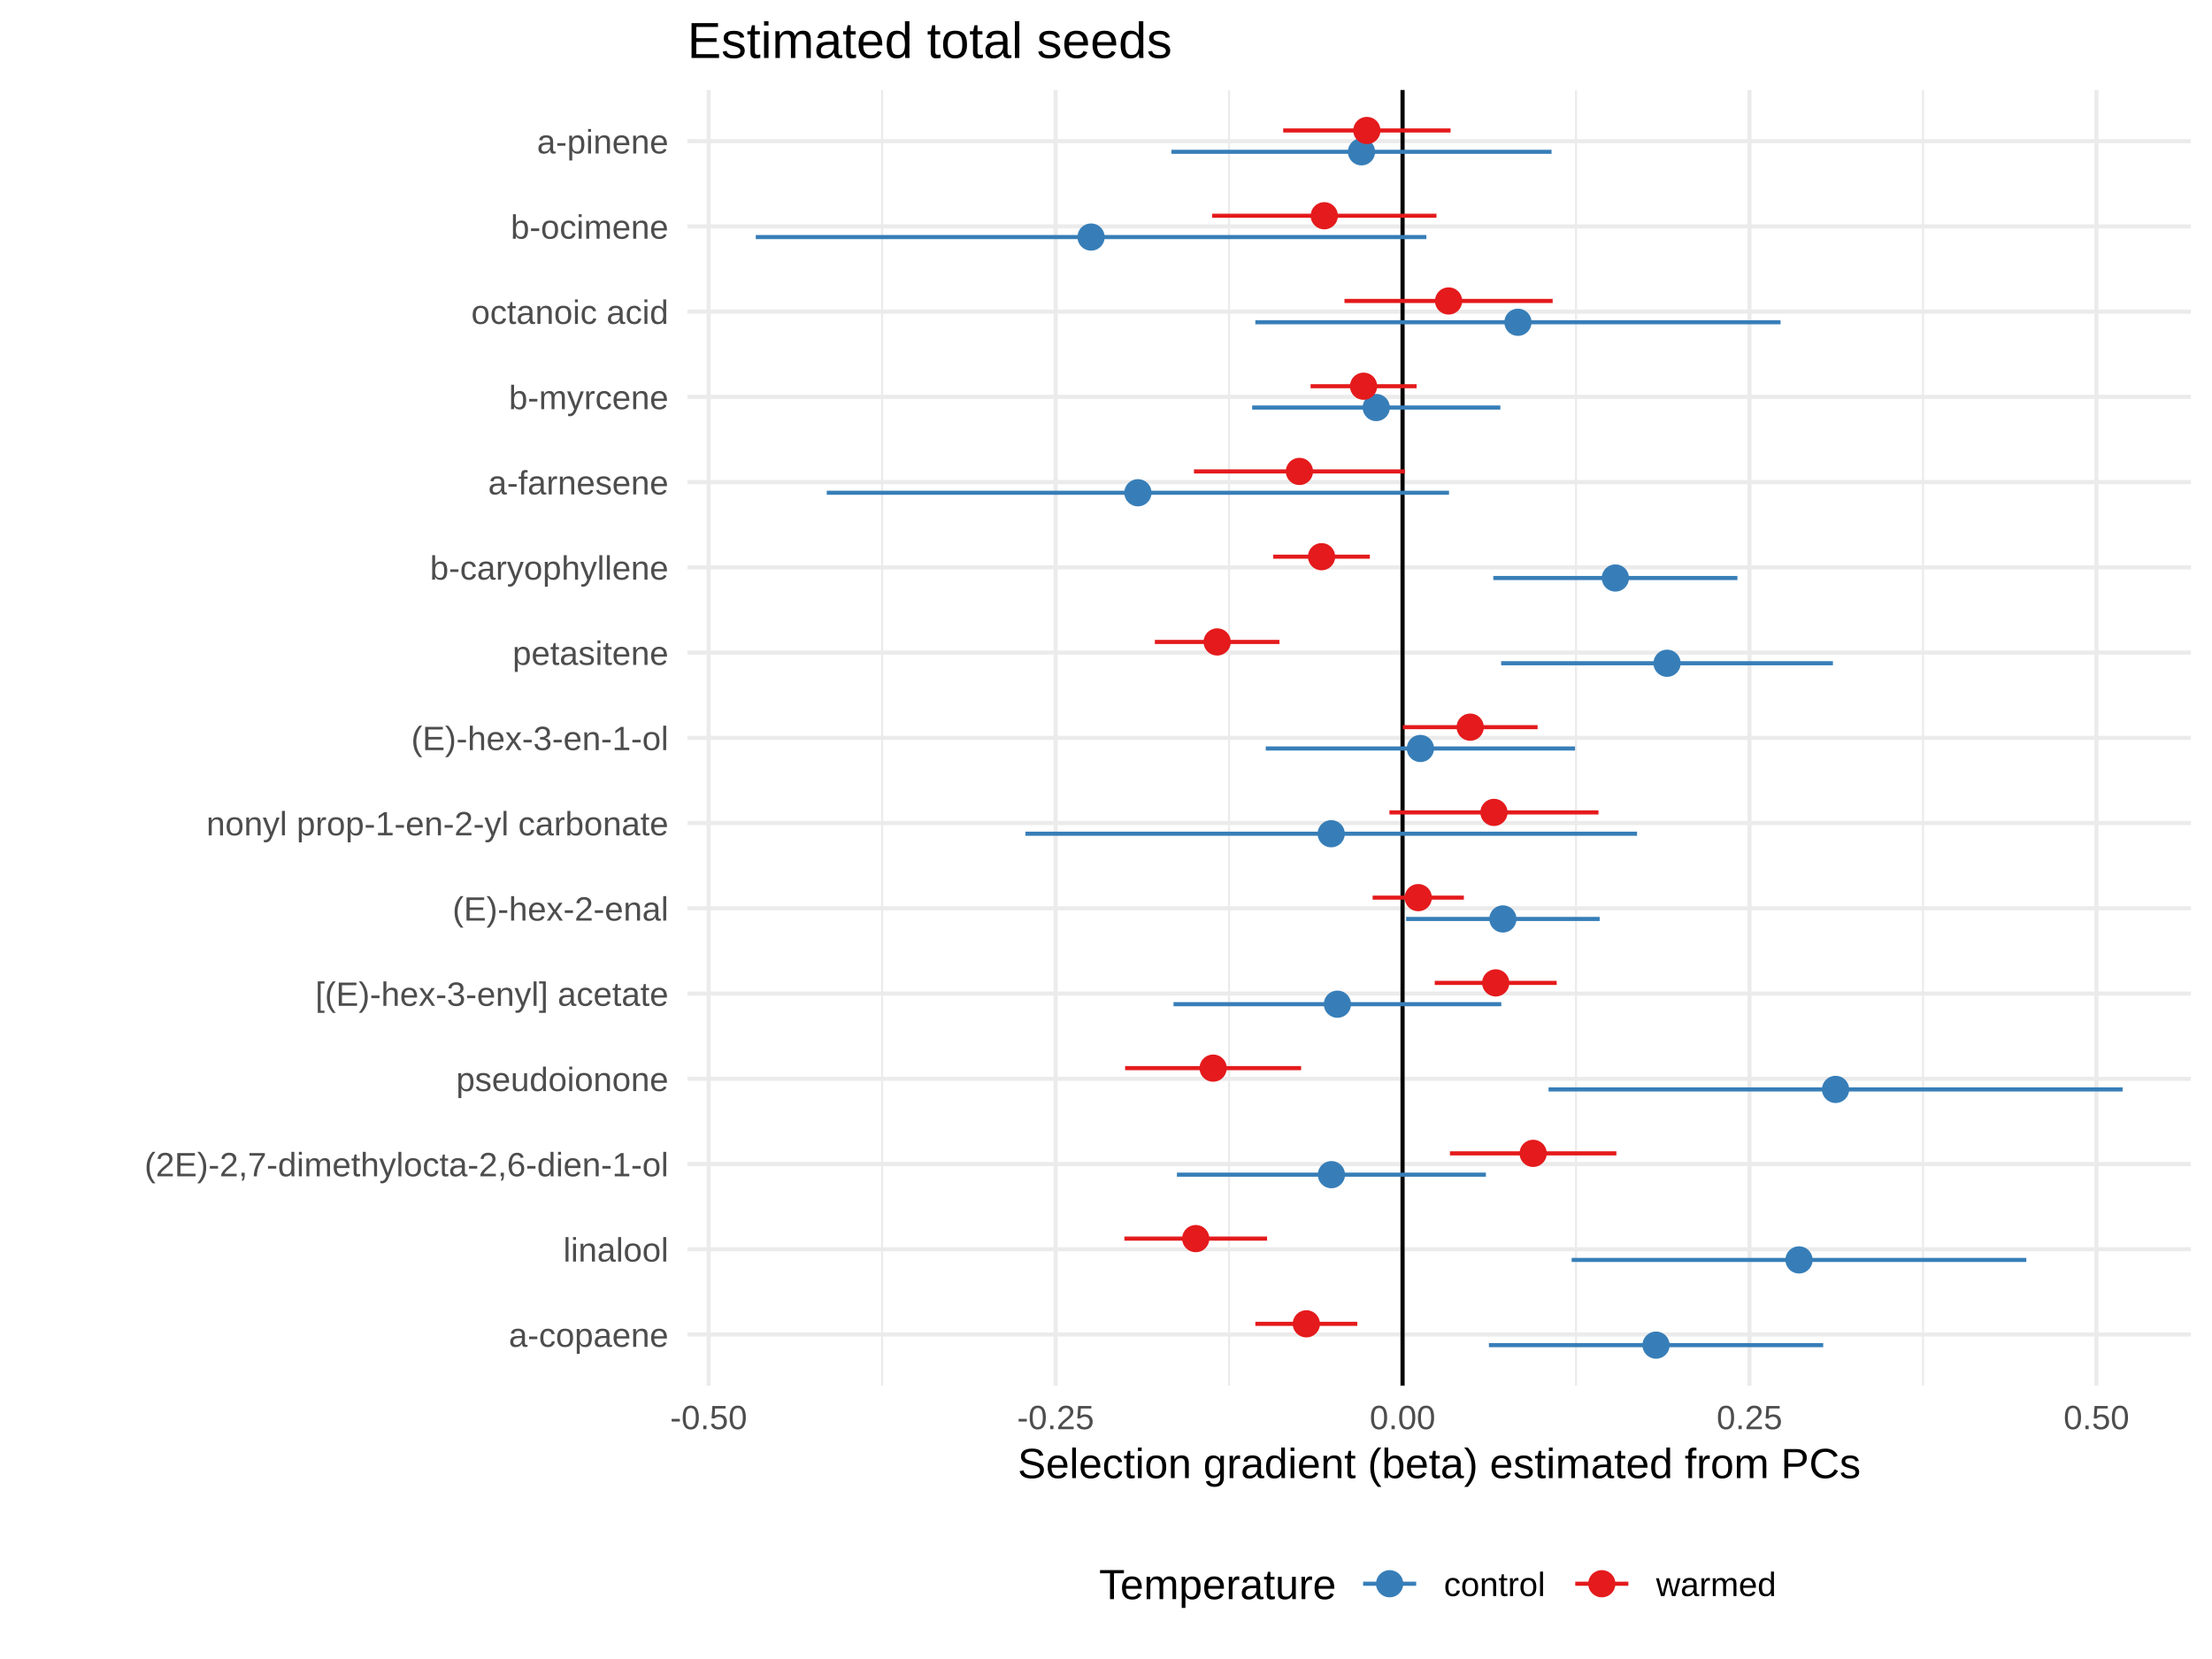
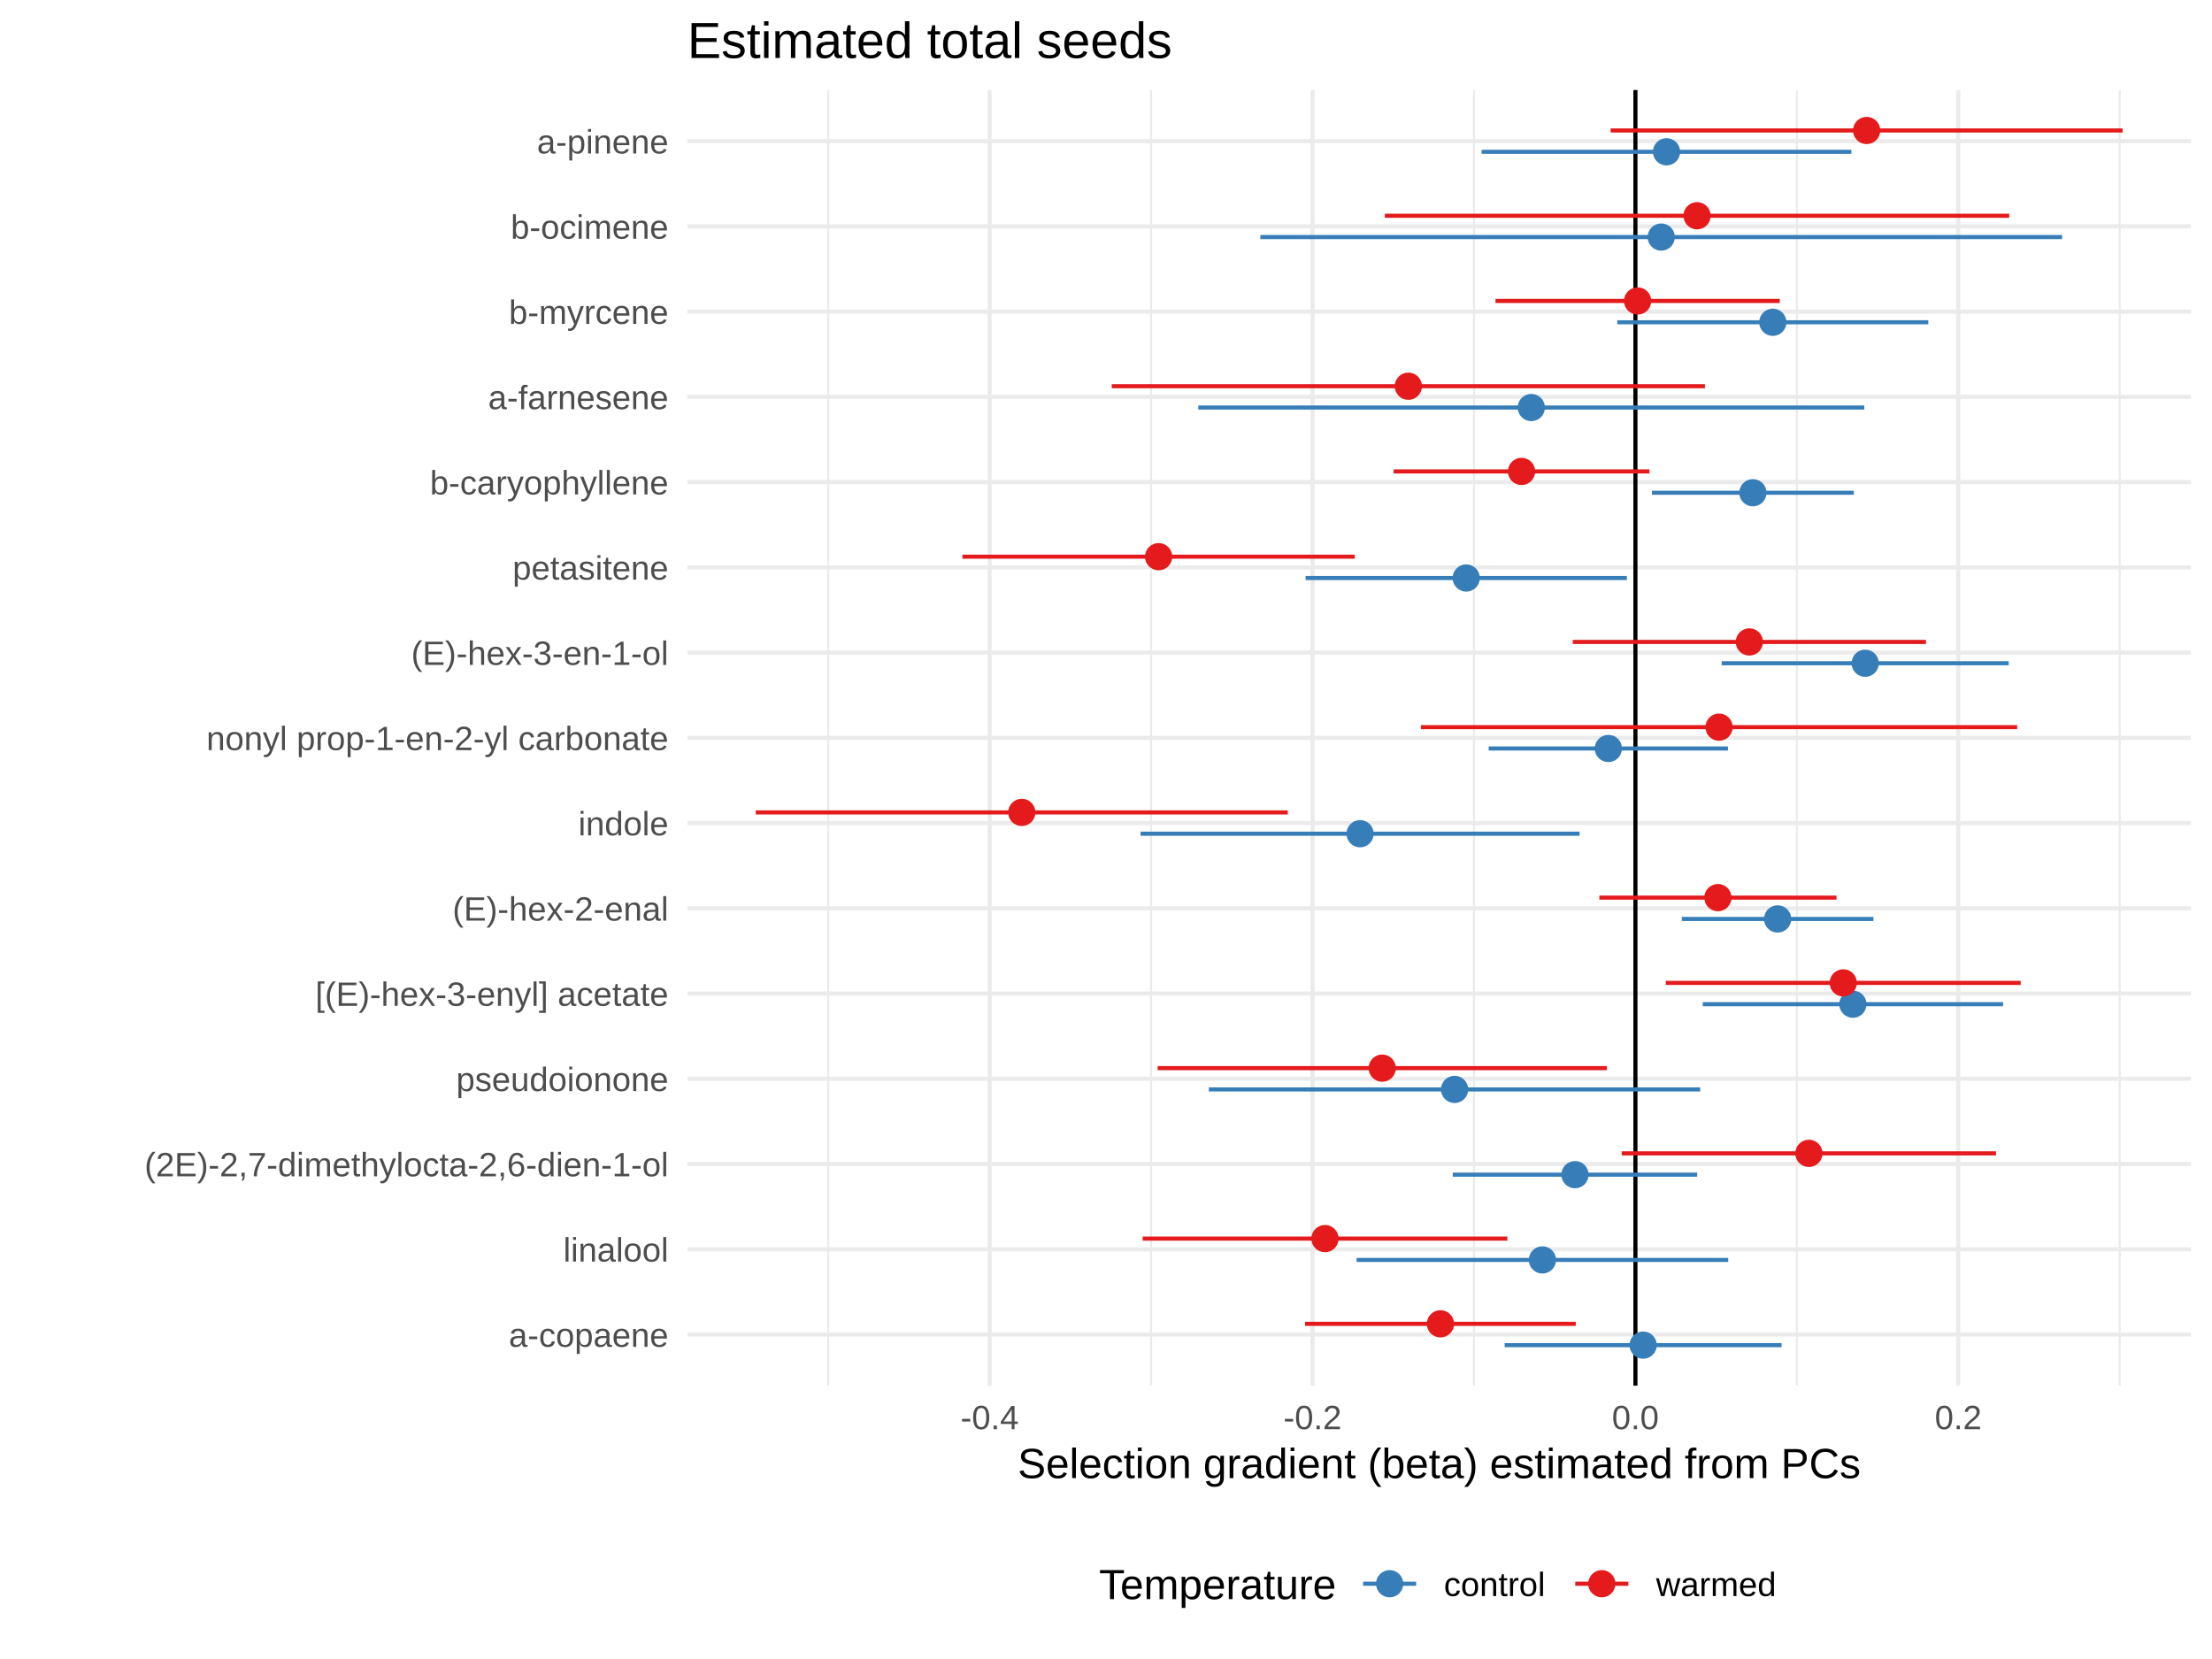
<svg xmlns="http://www.w3.org/2000/svg" class="svglite" width="576.00pt" height="432.00pt" viewBox="0 0 576.00 432.00">
  <defs>
    <style type="text/css">
    .svglite line, .svglite polyline, .svglite polygon, .svglite path, .svglite rect, .svglite circle {
      fill: none;
      stroke: #000000;
      stroke-linecap: round;
      stroke-linejoin: round;
      stroke-miterlimit: 10.00;
    }
    .svglite text {
      white-space: pre;
    }
  </style>
  </defs>
  <rect width="100%" height="100%" style="stroke: none; fill: #FFFFFF;" />
  <defs>
    <clipPath id="cpMC4wMHw1NzYuMDB8MC4wMHw0MzIuMDA=">
      <rect x="0.00" y="0.00" width="576.00" height="432.00" />
    </clipPath>
  </defs>
  <g clip-path="url(#cpMC4wMHw1NzYuMDB8MC4wMHw0MzIuMDA=)">
</g>
  <defs>
    <clipPath id="cpMTc5LjAwfDU3MC41MnwyMy40NHwzNjAuODI=">
      <rect x="179.00" y="23.44" width="391.52" height="337.38" />
    </clipPath>
  </defs>
  <g clip-path="url(#cpMTc5LjAwfDU3MC41MnwyMy40NHwzNjAuODI=)">
-     <polyline points="229.70,360.82 229.70,23.44 " style="stroke-width: 0.53; stroke: #EBEBEB; stroke-linecap: butt;" />
-     <polyline points="320.05,360.82 320.05,23.44 " style="stroke-width: 0.53; stroke: #EBEBEB; stroke-linecap: butt;" />
-     <polyline points="410.39,360.82 410.39,23.44 " style="stroke-width: 0.53; stroke: #EBEBEB; stroke-linecap: butt;" />
-     <polyline points="500.74,360.82 500.74,23.44 " style="stroke-width: 0.53; stroke: #EBEBEB; stroke-linecap: butt;" />
+     <polyline points="215.67,360.82 215.67,23.44 " style="stroke-width: 0.53; stroke: #EBEBEB; stroke-linecap: butt;" />
+     <polyline points="299.74,360.82 299.74,23.44 " style="stroke-width: 0.53; stroke: #EBEBEB; stroke-linecap: butt;" />
+     <polyline points="383.82,360.82 383.82,23.44 " style="stroke-width: 0.53; stroke: #EBEBEB; stroke-linecap: butt;" />
+     <polyline points="467.90,360.82 467.90,23.44 " style="stroke-width: 0.53; stroke: #EBEBEB; stroke-linecap: butt;" />
+     <polyline points="551.97,360.82 551.97,23.44 " style="stroke-width: 0.53; stroke: #EBEBEB; stroke-linecap: butt;" />
    <polyline points="179.00,347.50 570.52,347.50 " style="stroke-width: 1.07; stroke: #EBEBEB; stroke-linecap: butt;" />
    <polyline points="179.00,325.30 570.52,325.30 " style="stroke-width: 1.07; stroke: #EBEBEB; stroke-linecap: butt;" />
    <polyline points="179.00,303.11 570.52,303.11 " style="stroke-width: 1.07; stroke: #EBEBEB; stroke-linecap: butt;" />
    <polyline points="179.00,280.91 570.52,280.91 " style="stroke-width: 1.07; stroke: #EBEBEB; stroke-linecap: butt;" />
    <polyline points="179.00,258.71 570.52,258.71 " style="stroke-width: 1.07; stroke: #EBEBEB; stroke-linecap: butt;" />
    <polyline points="179.00,236.52 570.52,236.52 " style="stroke-width: 1.07; stroke: #EBEBEB; stroke-linecap: butt;" />
    <polyline points="179.00,214.32 570.52,214.32 " style="stroke-width: 1.07; stroke: #EBEBEB; stroke-linecap: butt;" />
    <polyline points="179.00,192.13 570.52,192.13 " style="stroke-width: 1.07; stroke: #EBEBEB; stroke-linecap: butt;" />
    <polyline points="179.00,169.93 570.52,169.93 " style="stroke-width: 1.07; stroke: #EBEBEB; stroke-linecap: butt;" />
    <polyline points="179.00,147.74 570.52,147.74 " style="stroke-width: 1.07; stroke: #EBEBEB; stroke-linecap: butt;" />
    <polyline points="179.00,125.54 570.52,125.54 " style="stroke-width: 1.07; stroke: #EBEBEB; stroke-linecap: butt;" />
    <polyline points="179.00,103.34 570.52,103.34 " style="stroke-width: 1.07; stroke: #EBEBEB; stroke-linecap: butt;" />
    <polyline points="179.00,81.15 570.52,81.15 " style="stroke-width: 1.07; stroke: #EBEBEB; stroke-linecap: butt;" />
    <polyline points="179.00,58.95 570.52,58.95 " style="stroke-width: 1.07; stroke: #EBEBEB; stroke-linecap: butt;" />
    <polyline points="179.00,36.76 570.52,36.76 " style="stroke-width: 1.07; stroke: #EBEBEB; stroke-linecap: butt;" />
-     <polyline points="184.53,360.82 184.53,23.44 " style="stroke-width: 1.07; stroke: #EBEBEB; stroke-linecap: butt;" />
-     <polyline points="274.88,360.82 274.88,23.44 " style="stroke-width: 1.07; stroke: #EBEBEB; stroke-linecap: butt;" />
-     <polyline points="365.22,360.82 365.22,23.44 " style="stroke-width: 1.07; stroke: #EBEBEB; stroke-linecap: butt;" />
-     <polyline points="455.57,360.82 455.57,23.44 " style="stroke-width: 1.07; stroke: #EBEBEB; stroke-linecap: butt;" />
-     <polyline points="545.91,360.82 545.91,23.44 " style="stroke-width: 1.07; stroke: #EBEBEB; stroke-linecap: butt;" />
-     <line x1="365.22" y1="360.82" x2="365.22" y2="23.44" style="stroke-width: 1.07; stroke-linecap: butt;" />
-     <line x1="215.29" y1="128.31" x2="377.32" y2="128.31" style="stroke-width: 1.07; stroke: #377EB8; stroke-linecap: butt;" />
-     <line x1="326.06" y1="106.12" x2="390.69" y2="106.12" style="stroke-width: 1.07; stroke: #377EB8; stroke-linecap: butt;" />
-     <line x1="196.80" y1="61.73" x2="371.42" y2="61.73" style="stroke-width: 1.07; stroke: #377EB8; stroke-linecap: butt;" />
-     <line x1="305.04" y1="39.53" x2="404.02" y2="39.53" style="stroke-width: 1.07; stroke: #377EB8; stroke-linecap: butt;" />
-     <line x1="366.14" y1="239.29" x2="416.55" y2="239.29" style="stroke-width: 1.07; stroke: #377EB8; stroke-linecap: butt;" />
-     <line x1="306.47" y1="305.88" x2="386.93" y2="305.88" style="stroke-width: 1.07; stroke: #377EB8; stroke-linecap: butt;" />
-     <line x1="329.60" y1="194.90" x2="410.14" y2="194.90" style="stroke-width: 1.07; stroke: #377EB8; stroke-linecap: butt;" />
-     <line x1="305.58" y1="261.49" x2="390.93" y2="261.49" style="stroke-width: 1.07; stroke: #377EB8; stroke-linecap: butt;" />
-     <line x1="403.24" y1="283.68" x2="552.72" y2="283.68" style="stroke-width: 1.07; stroke: #377EB8; stroke-linecap: butt;" />
-     <line x1="388.85" y1="150.51" x2="452.42" y2="150.51" style="stroke-width: 1.07; stroke: #377EB8; stroke-linecap: butt;" />
-     <line x1="267.01" y1="217.10" x2="426.28" y2="217.10" style="stroke-width: 1.07; stroke: #377EB8; stroke-linecap: butt;" />
-     <line x1="387.71" y1="350.27" x2="474.76" y2="350.27" style="stroke-width: 1.07; stroke: #377EB8; stroke-linecap: butt;" />
-     <line x1="409.26" y1="328.08" x2="527.65" y2="328.08" style="stroke-width: 1.07; stroke: #377EB8; stroke-linecap: butt;" />
-     <line x1="326.89" y1="83.92" x2="463.65" y2="83.92" style="stroke-width: 1.07; stroke: #377EB8; stroke-linecap: butt;" />
-     <line x1="390.90" y1="172.71" x2="477.29" y2="172.71" style="stroke-width: 1.07; stroke: #377EB8; stroke-linecap: butt;" />
-     <line x1="310.90" y1="122.76" x2="365.84" y2="122.76" style="stroke-width: 1.07; stroke: #E41A1C; stroke-linecap: butt;" />
-     <line x1="341.27" y1="100.57" x2="368.88" y2="100.57" style="stroke-width: 1.07; stroke: #E41A1C; stroke-linecap: butt;" />
-     <line x1="315.64" y1="56.18" x2="374.05" y2="56.18" style="stroke-width: 1.07; stroke: #E41A1C; stroke-linecap: butt;" />
-     <line x1="334.14" y1="33.98" x2="377.72" y2="33.98" style="stroke-width: 1.07; stroke: #E41A1C; stroke-linecap: butt;" />
-     <line x1="357.43" y1="233.74" x2="381.19" y2="233.74" style="stroke-width: 1.07; stroke: #E41A1C; stroke-linecap: butt;" />
-     <line x1="377.56" y1="300.33" x2="420.90" y2="300.33" style="stroke-width: 1.07; stroke: #E41A1C; stroke-linecap: butt;" />
-     <line x1="365.30" y1="189.35" x2="400.39" y2="189.35" style="stroke-width: 1.07; stroke: #E41A1C; stroke-linecap: butt;" />
-     <line x1="373.60" y1="255.94" x2="405.36" y2="255.94" style="stroke-width: 1.07; stroke: #E41A1C; stroke-linecap: butt;" />
-     <line x1="292.98" y1="278.14" x2="338.81" y2="278.14" style="stroke-width: 1.07; stroke: #E41A1C; stroke-linecap: butt;" />
-     <line x1="331.55" y1="144.96" x2="356.71" y2="144.96" style="stroke-width: 1.07; stroke: #E41A1C; stroke-linecap: butt;" />
-     <line x1="361.81" y1="211.55" x2="416.24" y2="211.55" style="stroke-width: 1.07; stroke: #E41A1C; stroke-linecap: butt;" />
-     <line x1="326.89" y1="344.72" x2="353.45" y2="344.72" style="stroke-width: 1.07; stroke: #E41A1C; stroke-linecap: butt;" />
-     <line x1="292.79" y1="322.53" x2="329.95" y2="322.53" style="stroke-width: 1.07; stroke: #E41A1C; stroke-linecap: butt;" />
-     <line x1="350.10" y1="78.37" x2="404.31" y2="78.37" style="stroke-width: 1.07; stroke: #E41A1C; stroke-linecap: butt;" />
-     <line x1="300.72" y1="167.16" x2="333.17" y2="167.16" style="stroke-width: 1.07; stroke: #E41A1C; stroke-linecap: butt;" />
-     <circle cx="296.31" cy="128.31" r="2.84" style="stroke-width: 1.42; stroke: #377EB8; fill: #377EB8;" />
-     <circle cx="358.37" cy="106.12" r="2.84" style="stroke-width: 1.42; stroke: #377EB8; fill: #377EB8;" />
-     <circle cx="284.11" cy="61.73" r="2.84" style="stroke-width: 1.42; stroke: #377EB8; fill: #377EB8;" />
-     <circle cx="354.53" cy="39.53" r="2.84" style="stroke-width: 1.42; stroke: #377EB8; fill: #377EB8;" />
-     <circle cx="391.35" cy="239.29" r="2.84" style="stroke-width: 1.42; stroke: #377EB8; fill: #377EB8;" />
-     <circle cx="346.70" cy="305.88" r="2.84" style="stroke-width: 1.42; stroke: #377EB8; fill: #377EB8;" />
-     <circle cx="369.87" cy="194.90" r="2.84" style="stroke-width: 1.42; stroke: #377EB8; fill: #377EB8;" />
-     <circle cx="348.26" cy="261.49" r="2.84" style="stroke-width: 1.42; stroke: #377EB8; fill: #377EB8;" />
-     <circle cx="477.98" cy="283.68" r="2.84" style="stroke-width: 1.42; stroke: #377EB8; fill: #377EB8;" />
-     <circle cx="420.64" cy="150.51" r="2.84" style="stroke-width: 1.42; stroke: #377EB8; fill: #377EB8;" />
-     <circle cx="346.64" cy="217.10" r="2.84" style="stroke-width: 1.42; stroke: #377EB8; fill: #377EB8;" />
-     <circle cx="431.23" cy="350.27" r="2.84" style="stroke-width: 1.42; stroke: #377EB8; fill: #377EB8;" />
-     <circle cx="468.46" cy="328.08" r="2.84" style="stroke-width: 1.42; stroke: #377EB8; fill: #377EB8;" />
-     <circle cx="395.27" cy="83.92" r="2.84" style="stroke-width: 1.42; stroke: #377EB8; fill: #377EB8;" />
-     <circle cx="434.10" cy="172.71" r="2.84" style="stroke-width: 1.42; stroke: #377EB8; fill: #377EB8;" />
-     <circle cx="338.37" cy="122.76" r="2.84" style="stroke-width: 1.42; stroke: #E41A1C; fill: #E41A1C;" />
-     <circle cx="355.07" cy="100.57" r="2.84" style="stroke-width: 1.42; stroke: #E41A1C; fill: #E41A1C;" />
-     <circle cx="344.84" cy="56.18" r="2.84" style="stroke-width: 1.42; stroke: #E41A1C; fill: #E41A1C;" />
-     <circle cx="355.93" cy="33.98" r="2.84" style="stroke-width: 1.42; stroke: #E41A1C; fill: #E41A1C;" />
-     <circle cx="369.31" cy="233.74" r="2.84" style="stroke-width: 1.42; stroke: #E41A1C; fill: #E41A1C;" />
-     <circle cx="399.23" cy="300.33" r="2.84" style="stroke-width: 1.42; stroke: #E41A1C; fill: #E41A1C;" />
-     <circle cx="382.84" cy="189.35" r="2.84" style="stroke-width: 1.42; stroke: #E41A1C; fill: #E41A1C;" />
-     <circle cx="389.48" cy="255.94" r="2.84" style="stroke-width: 1.42; stroke: #E41A1C; fill: #E41A1C;" />
-     <circle cx="315.90" cy="278.14" r="2.84" style="stroke-width: 1.42; stroke: #E41A1C; fill: #E41A1C;" />
-     <circle cx="344.13" cy="144.96" r="2.84" style="stroke-width: 1.42; stroke: #E41A1C; fill: #E41A1C;" />
-     <circle cx="389.02" cy="211.55" r="2.84" style="stroke-width: 1.42; stroke: #E41A1C; fill: #E41A1C;" />
-     <circle cx="340.17" cy="344.72" r="2.84" style="stroke-width: 1.42; stroke: #E41A1C; fill: #E41A1C;" />
-     <circle cx="311.37" cy="322.53" r="2.84" style="stroke-width: 1.42; stroke: #E41A1C; fill: #E41A1C;" />
-     <circle cx="377.21" cy="78.37" r="2.84" style="stroke-width: 1.42; stroke: #E41A1C; fill: #E41A1C;" />
-     <circle cx="316.95" cy="167.16" r="2.84" style="stroke-width: 1.42; stroke: #E41A1C; fill: #E41A1C;" />
+     <polyline points="257.71,360.82 257.71,23.44 " style="stroke-width: 1.07; stroke: #EBEBEB; stroke-linecap: butt;" />
+     <polyline points="341.78,360.82 341.78,23.44 " style="stroke-width: 1.07; stroke: #EBEBEB; stroke-linecap: butt;" />
+     <polyline points="425.86,360.82 425.86,23.44 " style="stroke-width: 1.07; stroke: #EBEBEB; stroke-linecap: butt;" />
+     <polyline points="509.93,360.82 509.93,23.44 " style="stroke-width: 1.07; stroke: #EBEBEB; stroke-linecap: butt;" />
+     <line x1="425.86" y1="360.82" x2="425.86" y2="23.44" style="stroke-width: 1.07; stroke-linecap: butt;" />
+     <line x1="312.04" y1="106.12" x2="485.46" y2="106.12" style="stroke-width: 1.07; stroke: #377EB8; stroke-linecap: butt;" />
+     <line x1="421.14" y1="83.92" x2="502.13" y2="83.92" style="stroke-width: 1.07; stroke: #377EB8; stroke-linecap: butt;" />
+     <line x1="328.19" y1="61.73" x2="536.98" y2="61.73" style="stroke-width: 1.07; stroke: #377EB8; stroke-linecap: butt;" />
+     <line x1="385.82" y1="39.53" x2="482.10" y2="39.53" style="stroke-width: 1.07; stroke: #377EB8; stroke-linecap: butt;" />
+     <line x1="437.94" y1="239.29" x2="487.84" y2="239.29" style="stroke-width: 1.07; stroke: #377EB8; stroke-linecap: butt;" />
+     <line x1="378.30" y1="305.88" x2="441.94" y2="305.88" style="stroke-width: 1.07; stroke: #377EB8; stroke-linecap: butt;" />
+     <line x1="448.32" y1="172.71" x2="523.06" y2="172.71" style="stroke-width: 1.07; stroke: #377EB8; stroke-linecap: butt;" />
+     <line x1="443.38" y1="261.49" x2="521.60" y2="261.49" style="stroke-width: 1.07; stroke: #377EB8; stroke-linecap: butt;" />
+     <line x1="314.79" y1="283.68" x2="442.74" y2="283.68" style="stroke-width: 1.07; stroke: #377EB8; stroke-linecap: butt;" />
+     <line x1="430.16" y1="128.31" x2="482.73" y2="128.31" style="stroke-width: 1.07; stroke: #377EB8; stroke-linecap: butt;" />
+     <line x1="387.65" y1="194.90" x2="449.96" y2="194.90" style="stroke-width: 1.07; stroke: #377EB8; stroke-linecap: butt;" />
+     <line x1="391.81" y1="350.27" x2="463.92" y2="350.27" style="stroke-width: 1.07; stroke: #377EB8; stroke-linecap: butt;" />
+     <line x1="353.25" y1="328.08" x2="450.02" y2="328.08" style="stroke-width: 1.07; stroke: #377EB8; stroke-linecap: butt;" />
+     <line x1="339.97" y1="150.51" x2="423.63" y2="150.51" style="stroke-width: 1.07; stroke: #377EB8; stroke-linecap: butt;" />
+     <line x1="297.00" y1="217.10" x2="411.32" y2="217.10" style="stroke-width: 1.07; stroke: #377EB8; stroke-linecap: butt;" />
+     <line x1="289.49" y1="100.57" x2="443.96" y2="100.57" style="stroke-width: 1.07; stroke: #E41A1C; stroke-linecap: butt;" />
+     <line x1="389.42" y1="78.37" x2="463.44" y2="78.37" style="stroke-width: 1.07; stroke: #E41A1C; stroke-linecap: butt;" />
+     <line x1="360.61" y1="56.18" x2="523.21" y2="56.18" style="stroke-width: 1.07; stroke: #E41A1C; stroke-linecap: butt;" />
+     <line x1="419.41" y1="33.98" x2="552.72" y2="33.98" style="stroke-width: 1.07; stroke: #E41A1C; stroke-linecap: butt;" />
+     <line x1="416.47" y1="233.74" x2="478.22" y2="233.74" style="stroke-width: 1.07; stroke: #E41A1C; stroke-linecap: butt;" />
+     <line x1="422.29" y1="300.33" x2="519.76" y2="300.33" style="stroke-width: 1.07; stroke: #E41A1C; stroke-linecap: butt;" />
+     <line x1="409.55" y1="167.16" x2="501.52" y2="167.16" style="stroke-width: 1.07; stroke: #E41A1C; stroke-linecap: butt;" />
+     <line x1="433.77" y1="255.94" x2="526.18" y2="255.94" style="stroke-width: 1.07; stroke: #E41A1C; stroke-linecap: butt;" />
+     <line x1="301.44" y1="278.14" x2="418.43" y2="278.14" style="stroke-width: 1.07; stroke: #E41A1C; stroke-linecap: butt;" />
+     <line x1="362.89" y1="122.76" x2="429.52" y2="122.76" style="stroke-width: 1.07; stroke: #E41A1C; stroke-linecap: butt;" />
+     <line x1="370.00" y1="189.35" x2="525.27" y2="189.35" style="stroke-width: 1.07; stroke: #E41A1C; stroke-linecap: butt;" />
+     <line x1="339.85" y1="344.72" x2="410.33" y2="344.72" style="stroke-width: 1.07; stroke: #E41A1C; stroke-linecap: butt;" />
+     <line x1="297.54" y1="322.53" x2="392.51" y2="322.53" style="stroke-width: 1.07; stroke: #E41A1C; stroke-linecap: butt;" />
+     <line x1="250.61" y1="144.96" x2="352.79" y2="144.96" style="stroke-width: 1.07; stroke: #E41A1C; stroke-linecap: butt;" />
+     <line x1="196.80" y1="211.55" x2="335.34" y2="211.55" style="stroke-width: 1.07; stroke: #E41A1C; stroke-linecap: butt;" />
+     <circle cx="398.75" cy="106.12" r="2.84" style="stroke-width: 1.42; stroke: #377EB8; fill: #377EB8;" />
+     <circle cx="461.64" cy="83.92" r="2.84" style="stroke-width: 1.42; stroke: #377EB8; fill: #377EB8;" />
+     <circle cx="432.58" cy="61.73" r="2.84" style="stroke-width: 1.42; stroke: #377EB8; fill: #377EB8;" />
+     <circle cx="433.96" cy="39.53" r="2.84" style="stroke-width: 1.42; stroke: #377EB8; fill: #377EB8;" />
+     <circle cx="462.89" cy="239.29" r="2.84" style="stroke-width: 1.42; stroke: #377EB8; fill: #377EB8;" />
+     <circle cx="410.12" cy="305.88" r="2.84" style="stroke-width: 1.42; stroke: #377EB8; fill: #377EB8;" />
+     <circle cx="485.69" cy="172.71" r="2.84" style="stroke-width: 1.42; stroke: #377EB8; fill: #377EB8;" />
+     <circle cx="482.49" cy="261.49" r="2.84" style="stroke-width: 1.42; stroke: #377EB8; fill: #377EB8;" />
+     <circle cx="378.77" cy="283.68" r="2.84" style="stroke-width: 1.42; stroke: #377EB8; fill: #377EB8;" />
+     <circle cx="456.45" cy="128.31" r="2.84" style="stroke-width: 1.42; stroke: #377EB8; fill: #377EB8;" />
+     <circle cx="418.81" cy="194.90" r="2.84" style="stroke-width: 1.42; stroke: #377EB8; fill: #377EB8;" />
+     <circle cx="427.87" cy="350.27" r="2.84" style="stroke-width: 1.42; stroke: #377EB8; fill: #377EB8;" />
+     <circle cx="401.64" cy="328.08" r="2.84" style="stroke-width: 1.42; stroke: #377EB8; fill: #377EB8;" />
+     <circle cx="381.80" cy="150.51" r="2.84" style="stroke-width: 1.42; stroke: #377EB8; fill: #377EB8;" />
+     <circle cx="354.16" cy="217.10" r="2.84" style="stroke-width: 1.42; stroke: #377EB8; fill: #377EB8;" />
+     <circle cx="366.73" cy="100.57" r="2.84" style="stroke-width: 1.42; stroke: #E41A1C; fill: #E41A1C;" />
+     <circle cx="426.43" cy="78.37" r="2.84" style="stroke-width: 1.42; stroke: #E41A1C; fill: #E41A1C;" />
+     <circle cx="441.91" cy="56.18" r="2.84" style="stroke-width: 1.42; stroke: #E41A1C; fill: #E41A1C;" />
+     <circle cx="486.07" cy="33.98" r="2.84" style="stroke-width: 1.42; stroke: #E41A1C; fill: #E41A1C;" />
+     <circle cx="447.34" cy="233.74" r="2.84" style="stroke-width: 1.42; stroke: #E41A1C; fill: #E41A1C;" />
+     <circle cx="471.03" cy="300.33" r="2.84" style="stroke-width: 1.42; stroke: #E41A1C; fill: #E41A1C;" />
+     <circle cx="455.53" cy="167.16" r="2.84" style="stroke-width: 1.42; stroke: #E41A1C; fill: #E41A1C;" />
+     <circle cx="479.98" cy="255.94" r="2.84" style="stroke-width: 1.42; stroke: #E41A1C; fill: #E41A1C;" />
+     <circle cx="359.93" cy="278.14" r="2.84" style="stroke-width: 1.42; stroke: #E41A1C; fill: #E41A1C;" />
+     <circle cx="396.20" cy="122.76" r="2.84" style="stroke-width: 1.42; stroke: #E41A1C; fill: #E41A1C;" />
+     <circle cx="447.64" cy="189.35" r="2.84" style="stroke-width: 1.42; stroke: #E41A1C; fill: #E41A1C;" />
+     <circle cx="375.09" cy="344.72" r="2.84" style="stroke-width: 1.42; stroke: #E41A1C; fill: #E41A1C;" />
+     <circle cx="345.02" cy="322.53" r="2.84" style="stroke-width: 1.42; stroke: #E41A1C; fill: #E41A1C;" />
+     <circle cx="301.70" cy="144.96" r="2.84" style="stroke-width: 1.42; stroke: #E41A1C; fill: #E41A1C;" />
+     <circle cx="266.07" cy="211.55" r="2.84" style="stroke-width: 1.42; stroke: #E41A1C; fill: #E41A1C;" />
  </g>
  <g clip-path="url(#cpMC4wMHw1NzYuMDB8MC4wMHw0MzIuMDA=)">
    <text x="174.07" y="350.71" text-anchor="end" style="font-size: 8.80px;fill: #4D4D4D; font-family: &quot;Arial&quot;;">a-copaene</text>
    <text x="174.07" y="328.51" text-anchor="end" style="font-size: 8.80px;fill: #4D4D4D; font-family: &quot;Arial&quot;;">linalool</text>
    <text x="174.07" y="306.31" text-anchor="end" style="font-size: 8.80px;fill: #4D4D4D; font-family: &quot;Arial&quot;;">(2E)-2,7-dimethylocta-2,6-dien-1-ol</text>
    <text x="174.07" y="284.12" text-anchor="end" style="font-size: 8.80px;fill: #4D4D4D; font-family: &quot;Arial&quot;;">pseudoionone</text>
    <text x="174.07" y="261.92" text-anchor="end" style="font-size: 8.80px;fill: #4D4D4D; font-family: &quot;Arial&quot;;">[(E)-hex-3-enyl] acetate</text>
    <text x="174.07" y="239.73" text-anchor="end" style="font-size: 8.80px;fill: #4D4D4D; font-family: &quot;Arial&quot;;">(E)-hex-2-enal</text>
-     <text x="174.07" y="217.53" text-anchor="end" style="font-size: 8.80px;fill: #4D4D4D; font-family: &quot;Arial&quot;;">nonyl prop-1-en-2-yl carbonate</text>
-     <text x="174.07" y="195.33" text-anchor="end" style="font-size: 8.80px;fill: #4D4D4D; font-family: &quot;Arial&quot;;">(E)-hex-3-en-1-ol</text>
-     <text x="174.07" y="173.14" text-anchor="end" style="font-size: 8.80px;fill: #4D4D4D; font-family: &quot;Arial&quot;;">petasitene</text>
-     <text x="174.07" y="150.94" text-anchor="end" style="font-size: 8.80px;fill: #4D4D4D; font-family: &quot;Arial&quot;;">b-caryophyllene</text>
-     <text x="174.07" y="128.75" text-anchor="end" style="font-size: 8.80px;fill: #4D4D4D; font-family: &quot;Arial&quot;;">a-farnesene</text>
-     <text x="174.07" y="106.55" text-anchor="end" style="font-size: 8.80px;fill: #4D4D4D; font-family: &quot;Arial&quot;;">b-myrcene</text>
-     <text x="174.07" y="84.35" text-anchor="end" style="font-size: 8.80px;fill: #4D4D4D; font-family: &quot;Arial&quot;;">octanoic acid</text>
+     <text x="174.07" y="217.53" text-anchor="end" style="font-size: 8.80px;fill: #4D4D4D; font-family: &quot;Arial&quot;;">indole</text>
+     <text x="174.07" y="195.33" text-anchor="end" style="font-size: 8.80px;fill: #4D4D4D; font-family: &quot;Arial&quot;;">nonyl prop-1-en-2-yl carbonate</text>
+     <text x="174.07" y="173.14" text-anchor="end" style="font-size: 8.80px;fill: #4D4D4D; font-family: &quot;Arial&quot;;">(E)-hex-3-en-1-ol</text>
+     <text x="174.07" y="150.94" text-anchor="end" style="font-size: 8.80px;fill: #4D4D4D; font-family: &quot;Arial&quot;;">petasitene</text>
+     <text x="174.07" y="128.75" text-anchor="end" style="font-size: 8.80px;fill: #4D4D4D; font-family: &quot;Arial&quot;;">b-caryophyllene</text>
+     <text x="174.07" y="106.55" text-anchor="end" style="font-size: 8.80px;fill: #4D4D4D; font-family: &quot;Arial&quot;;">a-farnesene</text>
+     <text x="174.07" y="84.35" text-anchor="end" style="font-size: 8.80px;fill: #4D4D4D; font-family: &quot;Arial&quot;;">b-myrcene</text>
    <text x="174.07" y="62.16" text-anchor="end" style="font-size: 8.80px;fill: #4D4D4D; font-family: &quot;Arial&quot;;">b-ocimene</text>
    <text x="174.07" y="39.96" text-anchor="end" style="font-size: 8.80px;fill: #4D4D4D; font-family: &quot;Arial&quot;;">a-pinene</text>
-     <text x="184.53" y="372.16" text-anchor="middle" style="font-size: 8.80px;fill: #4D4D4D; font-family: &quot;Arial&quot;;">-0.50</text>
-     <text x="274.88" y="372.16" text-anchor="middle" style="font-size: 8.80px;fill: #4D4D4D; font-family: &quot;Arial&quot;;">-0.25</text>
-     <text x="365.22" y="372.16" text-anchor="middle" style="font-size: 8.80px;fill: #4D4D4D; font-family: &quot;Arial&quot;;">0.00</text>
-     <text x="455.57" y="372.16" text-anchor="middle" style="font-size: 8.80px;fill: #4D4D4D; font-family: &quot;Arial&quot;;">0.25</text>
-     <text x="545.91" y="372.16" text-anchor="middle" style="font-size: 8.80px;fill: #4D4D4D; font-family: &quot;Arial&quot;;">0.50</text>
+     <text x="257.71" y="372.16" text-anchor="middle" style="font-size: 8.80px;fill: #4D4D4D; font-family: &quot;Arial&quot;;">-0.4</text>
+     <text x="341.78" y="372.16" text-anchor="middle" style="font-size: 8.80px;fill: #4D4D4D; font-family: &quot;Arial&quot;;">-0.2</text>
+     <text x="425.86" y="372.16" text-anchor="middle" style="font-size: 8.80px;fill: #4D4D4D; font-family: &quot;Arial&quot;;">0.0</text>
+     <text x="509.93" y="372.16" text-anchor="middle" style="font-size: 8.80px;fill: #4D4D4D; font-family: &quot;Arial&quot;;">0.2</text>
    <text x="374.76" y="384.90" text-anchor="middle" style="font-size: 11.00px; font-family: &quot;Arial&quot;;">Selection gradient (beta) estimated from PCs</text>
    <text x="286.20" y="416.41" style="font-size: 11.00px; font-family: &quot;Arial&quot;;">Temperature</text>
    <line x1="354.95" y1="412.40" x2="368.77" y2="412.40" style="stroke-width: 1.07; stroke: #377EB8; stroke-linecap: butt;" />
    <circle cx="361.86" cy="412.40" r="2.84" style="stroke-width: 1.42; stroke: #377EB8; fill: #377EB8;" />
    <line x1="410.19" y1="412.40" x2="424.02" y2="412.40" style="stroke-width: 1.07; stroke: #E41A1C; stroke-linecap: butt;" />
    <circle cx="417.11" cy="412.40" r="2.84" style="stroke-width: 1.42; stroke: #E41A1C; fill: #E41A1C;" />
    <text x="375.98" y="415.61" style="font-size: 8.80px; font-family: &quot;Arial&quot;;">control</text>
    <text x="431.23" y="415.61" style="font-size: 8.80px; font-family: &quot;Arial&quot;;">warmed</text>
    <text x="179.00" y="15.10" style="font-size: 13.20px; font-family: &quot;Arial&quot;;">Estimated total seeds</text>
  </g>
</svg>
